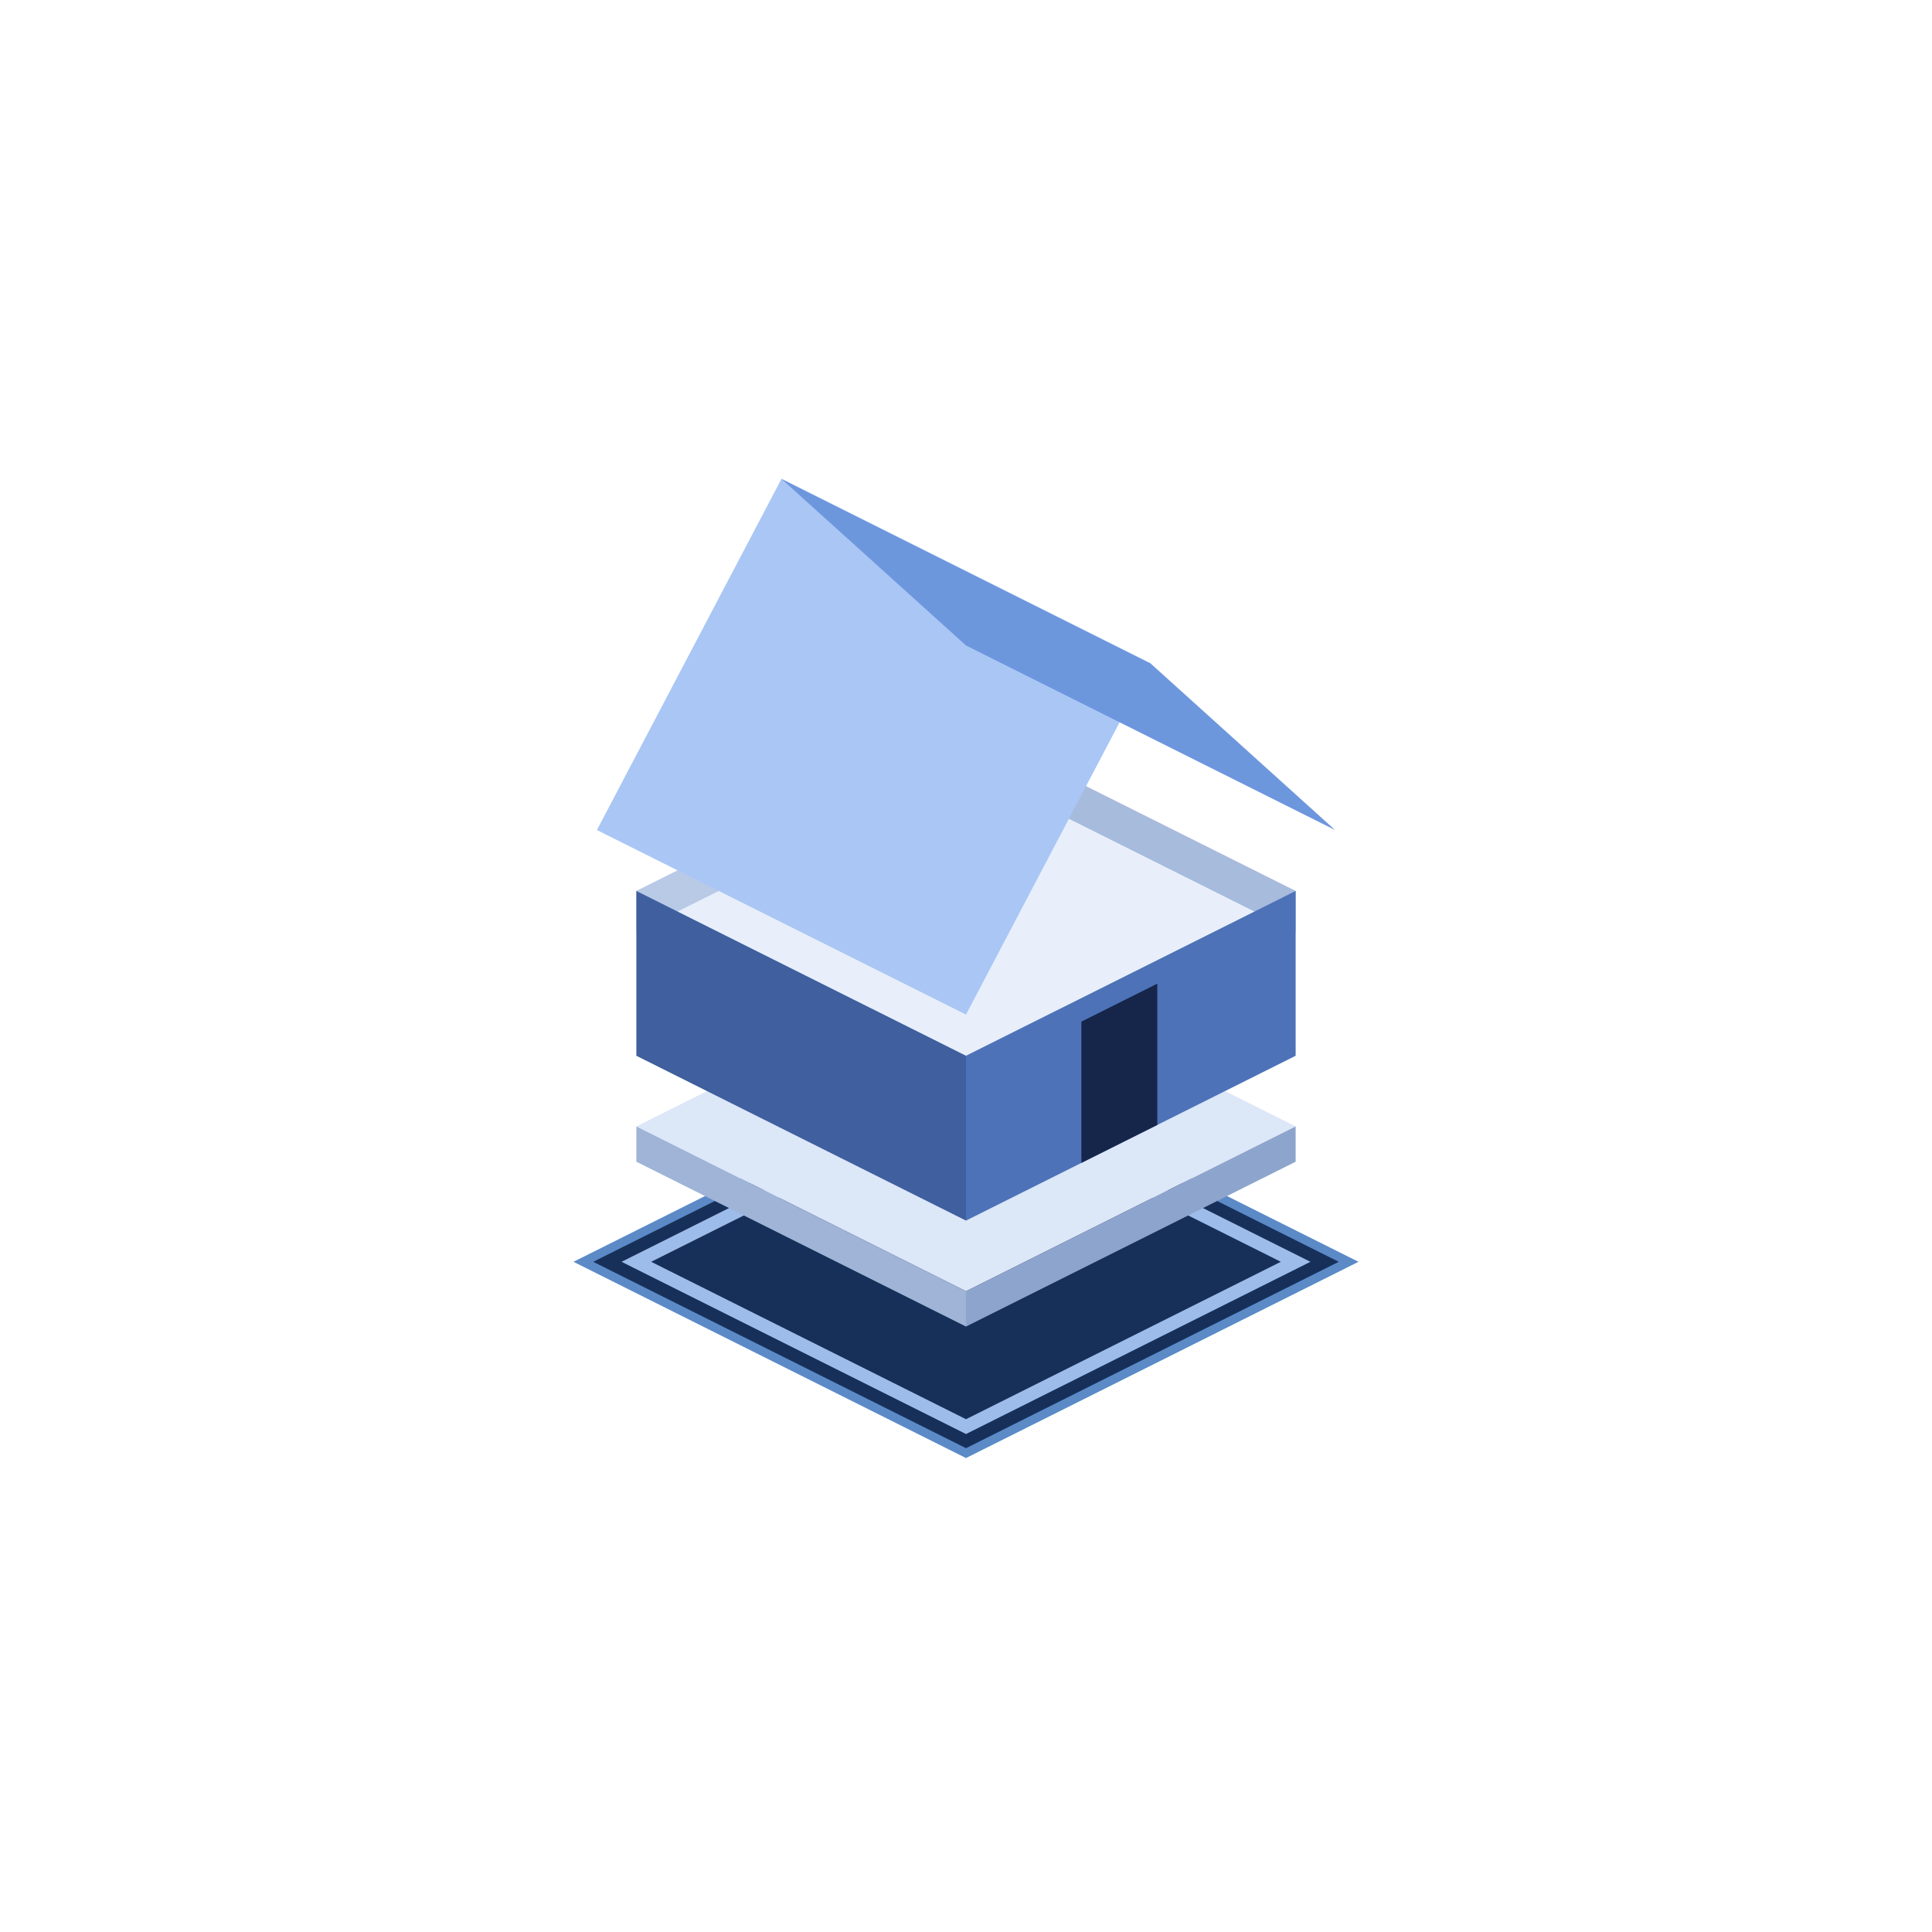
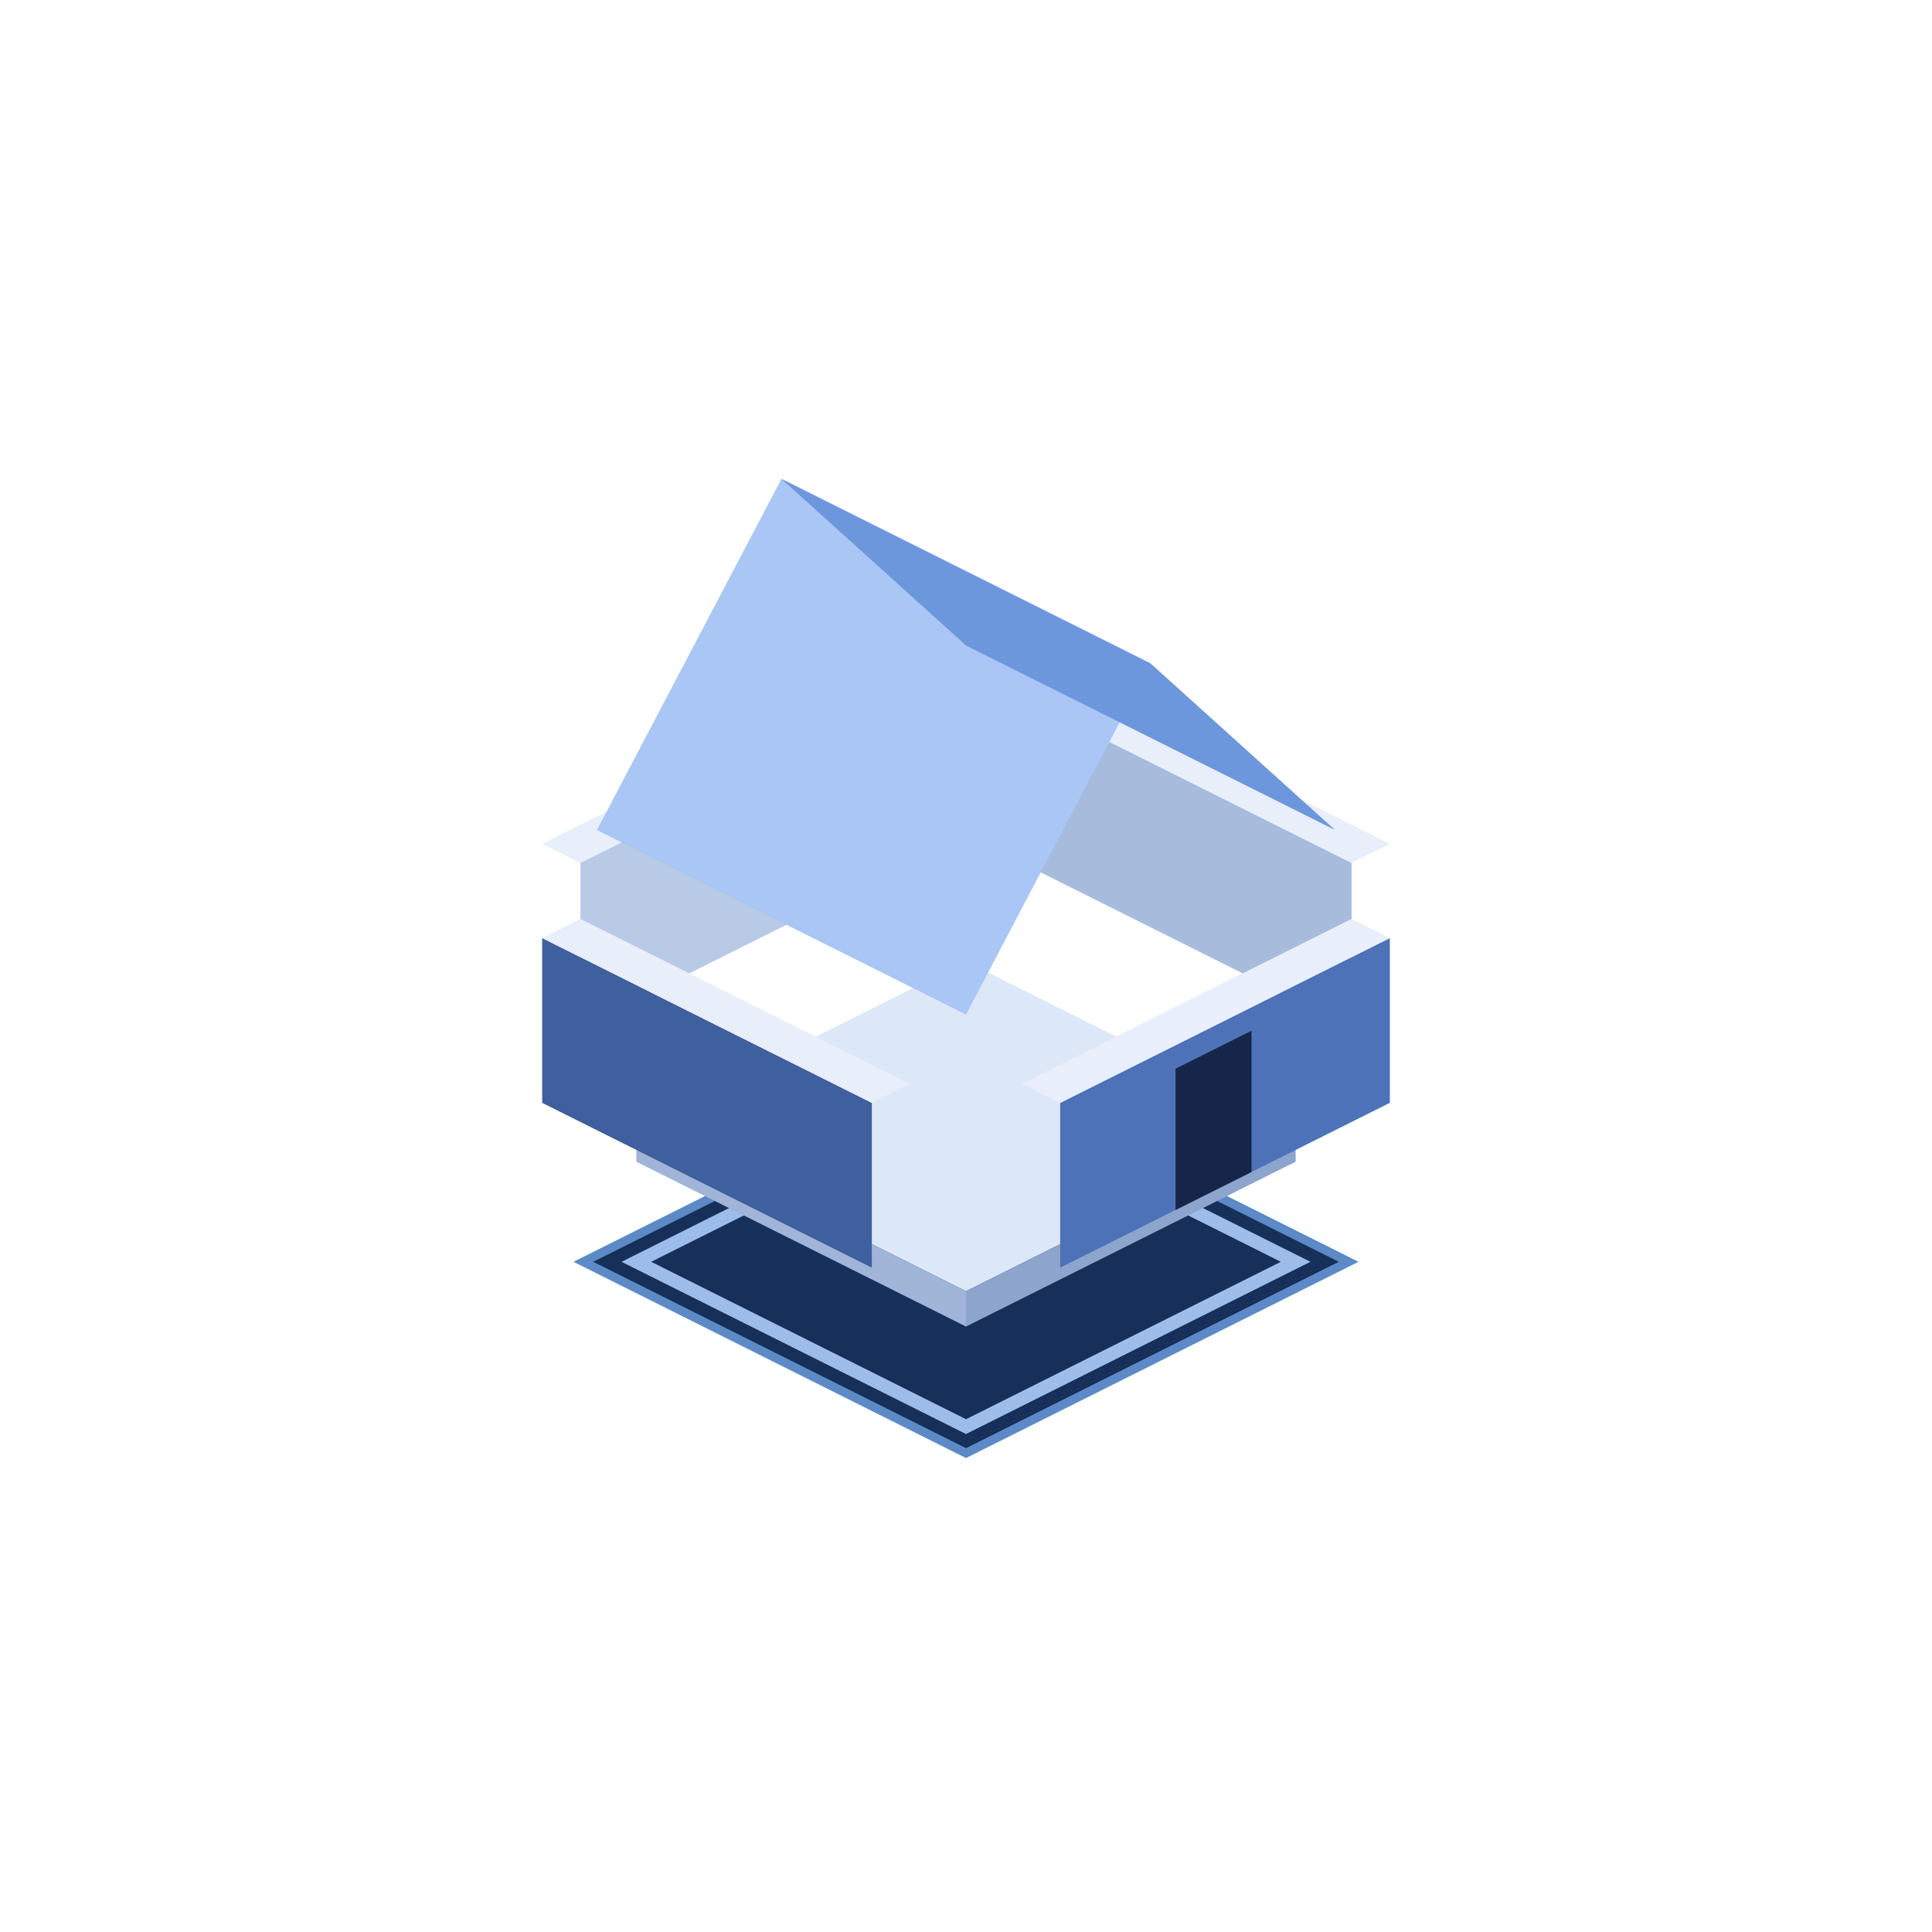
<svg xmlns="http://www.w3.org/2000/svg" width="512" height="512" viewBox="0 0 512 512">
  <g transform="translate(256,256) scale(0.78) translate(-256,-251.5)">
    <path d="M126 352 L256 417 L386 352 L256 287 Z" fill="#17305a" stroke="#5b8ac7" stroke-width="3" />
    <path d="M144 352 L256 408 L368 352 L256 296 Z" fill="none" stroke="#9dbcea" stroke-width="4.5" />
    <path d="M144 306 L256 362 L368 306 L256 250 Z" fill="#dce7f8" />
    <path d="M144 306 L256 362 L256 374 L144 318 Z" fill="#9fb4d6" />
    <path d="M256 362 L368 306 L368 318 L256 374 Z" fill="#8da5cc" />
-     <path d="M144 226 L256 282 L368 226 L256 170 Z" fill="#e8effb" />
-     <path d="M144 226 L256 170 L256 184 L144 240 Z" fill="#b9cae7" />
-     <path d="M256 170 L368 226 L368 240 L256 184 Z" fill="#a7bbdc" />
-     <path d="M144 226 L256 282 L256 338 L144 282 Z" fill="#3f5f9e" />
-     <path d="M256 282 L368 226 L368 282 L256 338 Z" fill="#4d72b8" />
-     <path d="M295.2 270.4 L321 257.5 L321 305.5 L295.2 318.4 Z" fill="#16264a" />
+     <path d="M224 154 L112 210 L125 216.5 L237 160.5 Z" fill="#e8effb" />
+     <path d="M237 160.5 L125 216.5 L125 272.5 L237 216.5 Z" fill="#b9cae7" />
+     <path d="M400 210 L288 154 L275 160.5 L387 216.5 Z" fill="#e8effb" />
+     <path d="M387 216.5 L275 160.5 L275 216.5 L387 272.5 Z" fill="#a7bbdc" />
+     <path d="M112 242 L224 298 L224 354 L112 298 Z" fill="#3f5f9e" />
+     <path d="M112 242 L224 298 L237 291.5 L125 235.5 Z" fill="#e8effb" />
+     <path d="M288 298 L400 242 L400 298 L288 354 Z" fill="#4d72b8" />
+     <path d="M288 298 L400 242 L387 235.5 L275 291.5 Z" fill="#e8effb" />
+     <path d="M327.2 286.4 L353 273.5 L353 321.5 L327.2 334.4 Z" fill="#16264a" />
    <path d="M130.6 205.3 L256 268 L318.7 148.7 L193.3 86 Z" fill="#a9c6f5" />
    <path d="M256 142.6 L381.4 205.3 L318.7 148.7 L193.3 86 Z" fill="#6d97dd" />
  </g>
</svg>
